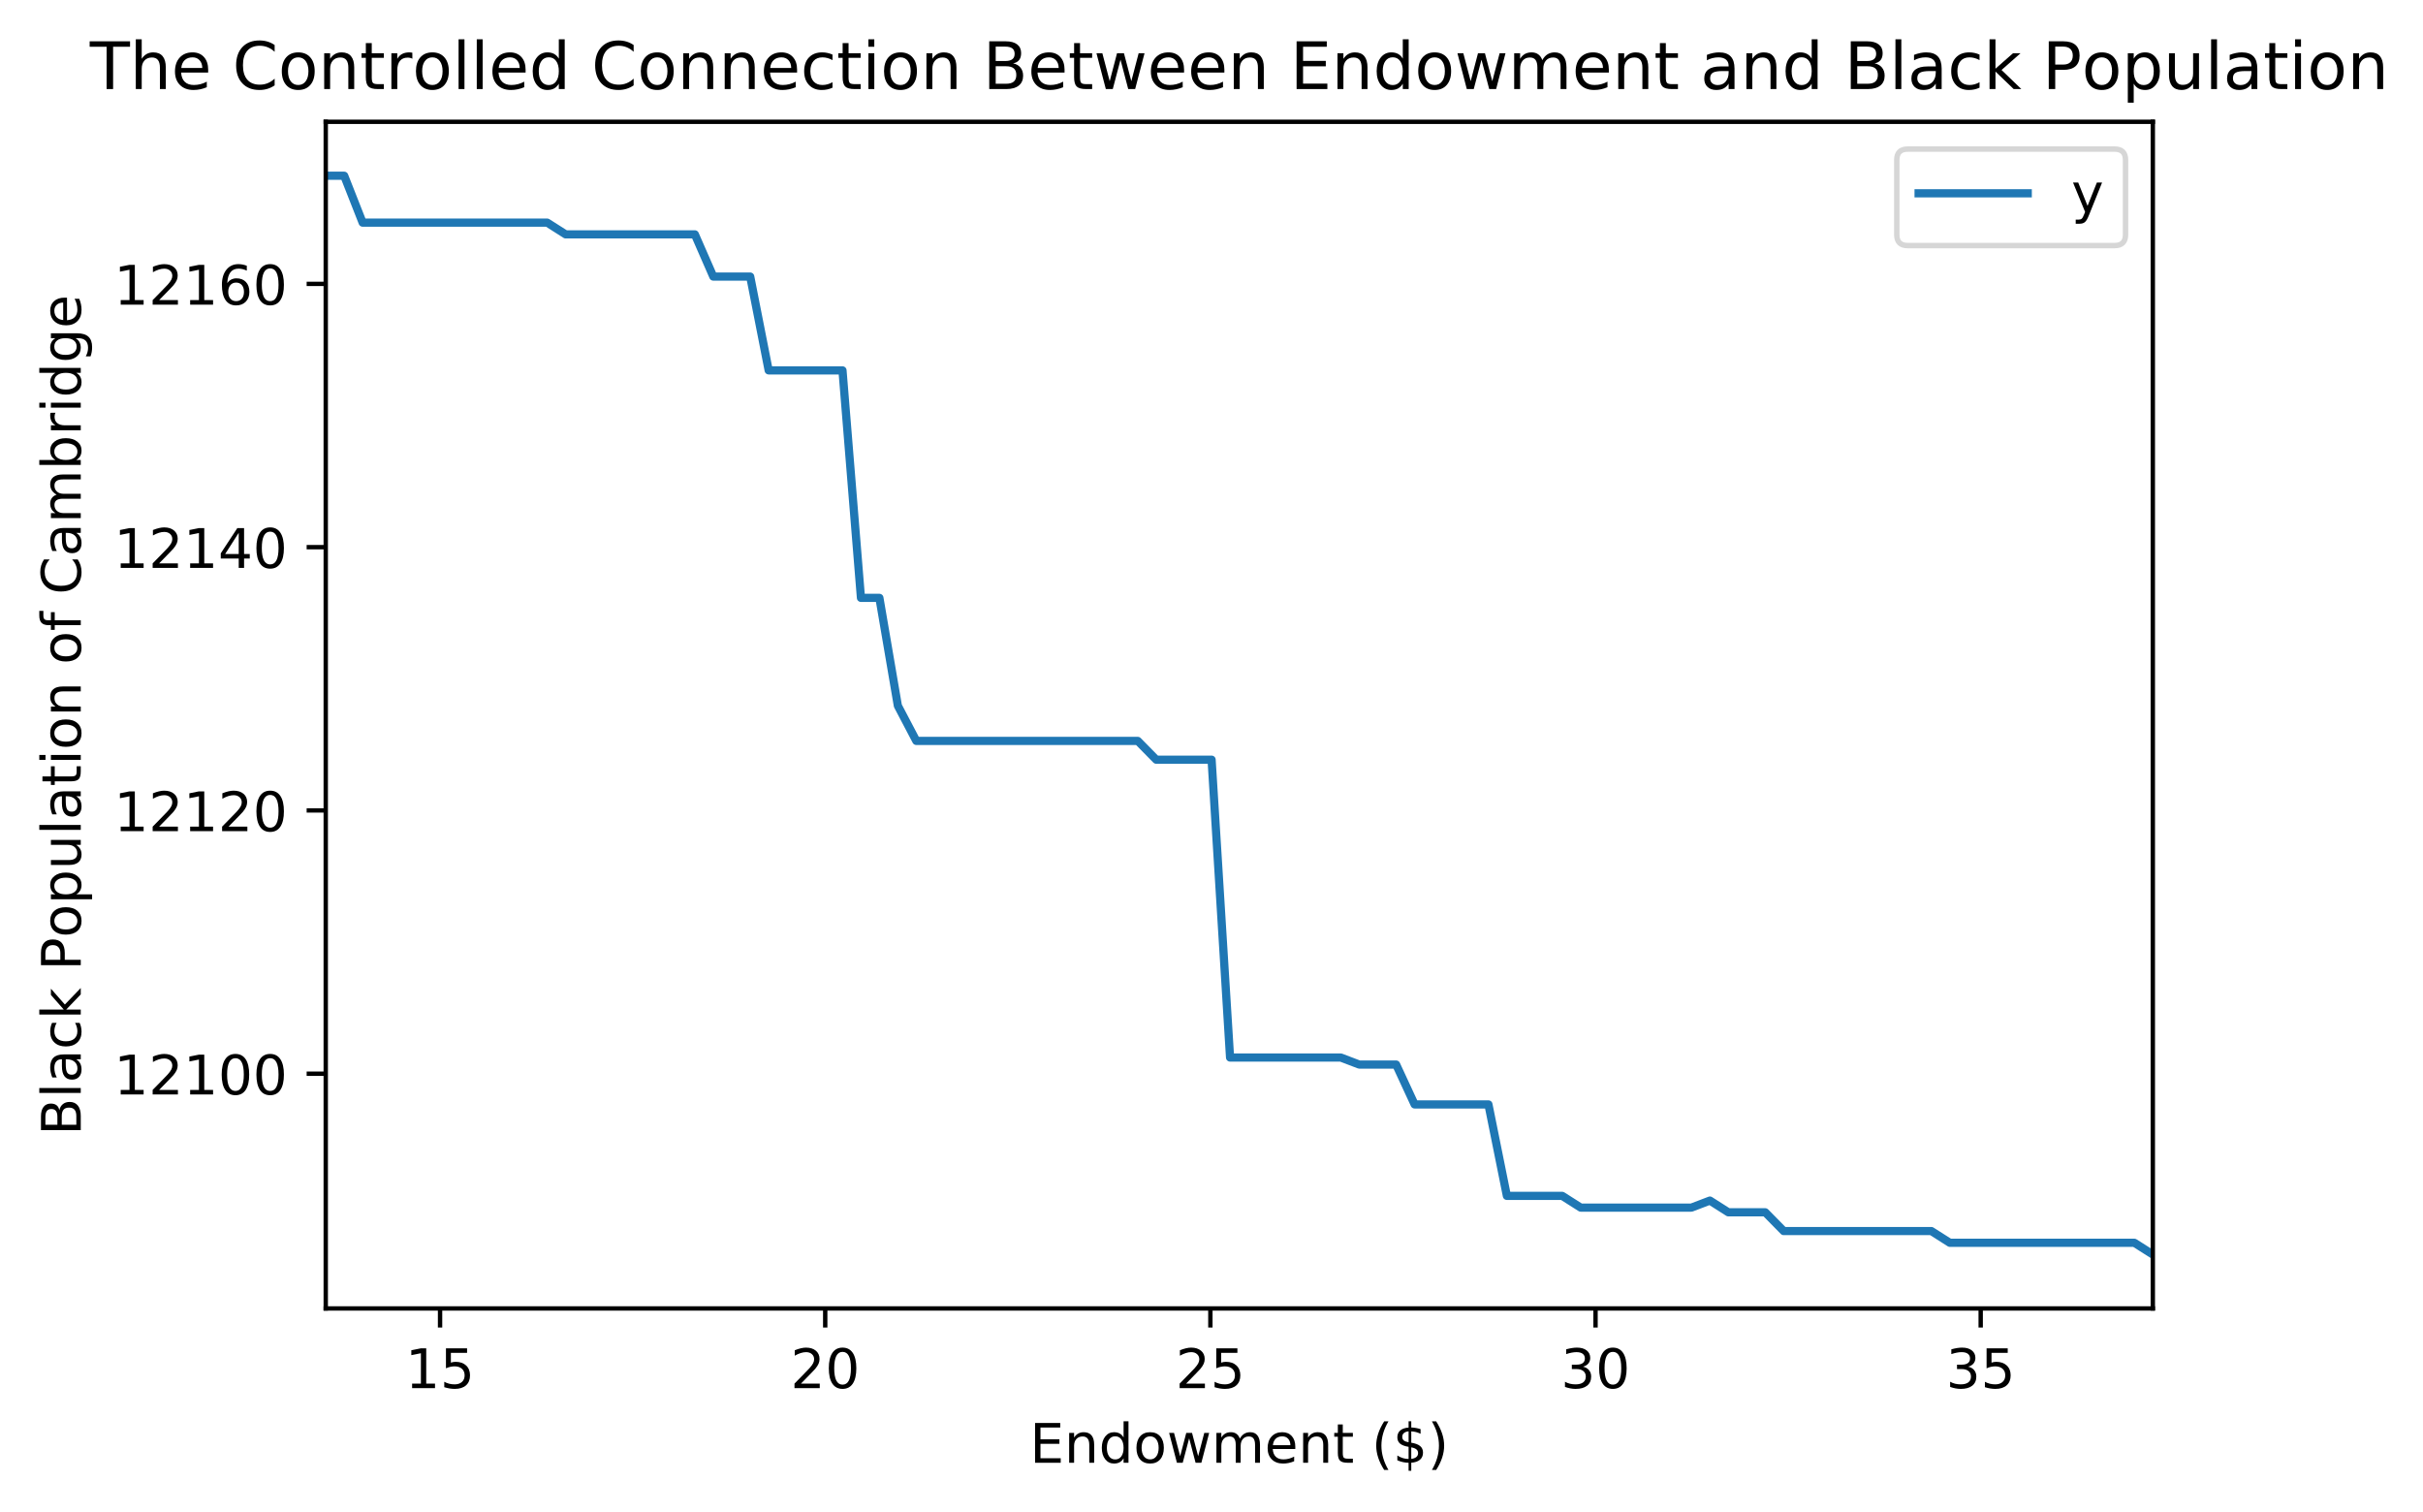
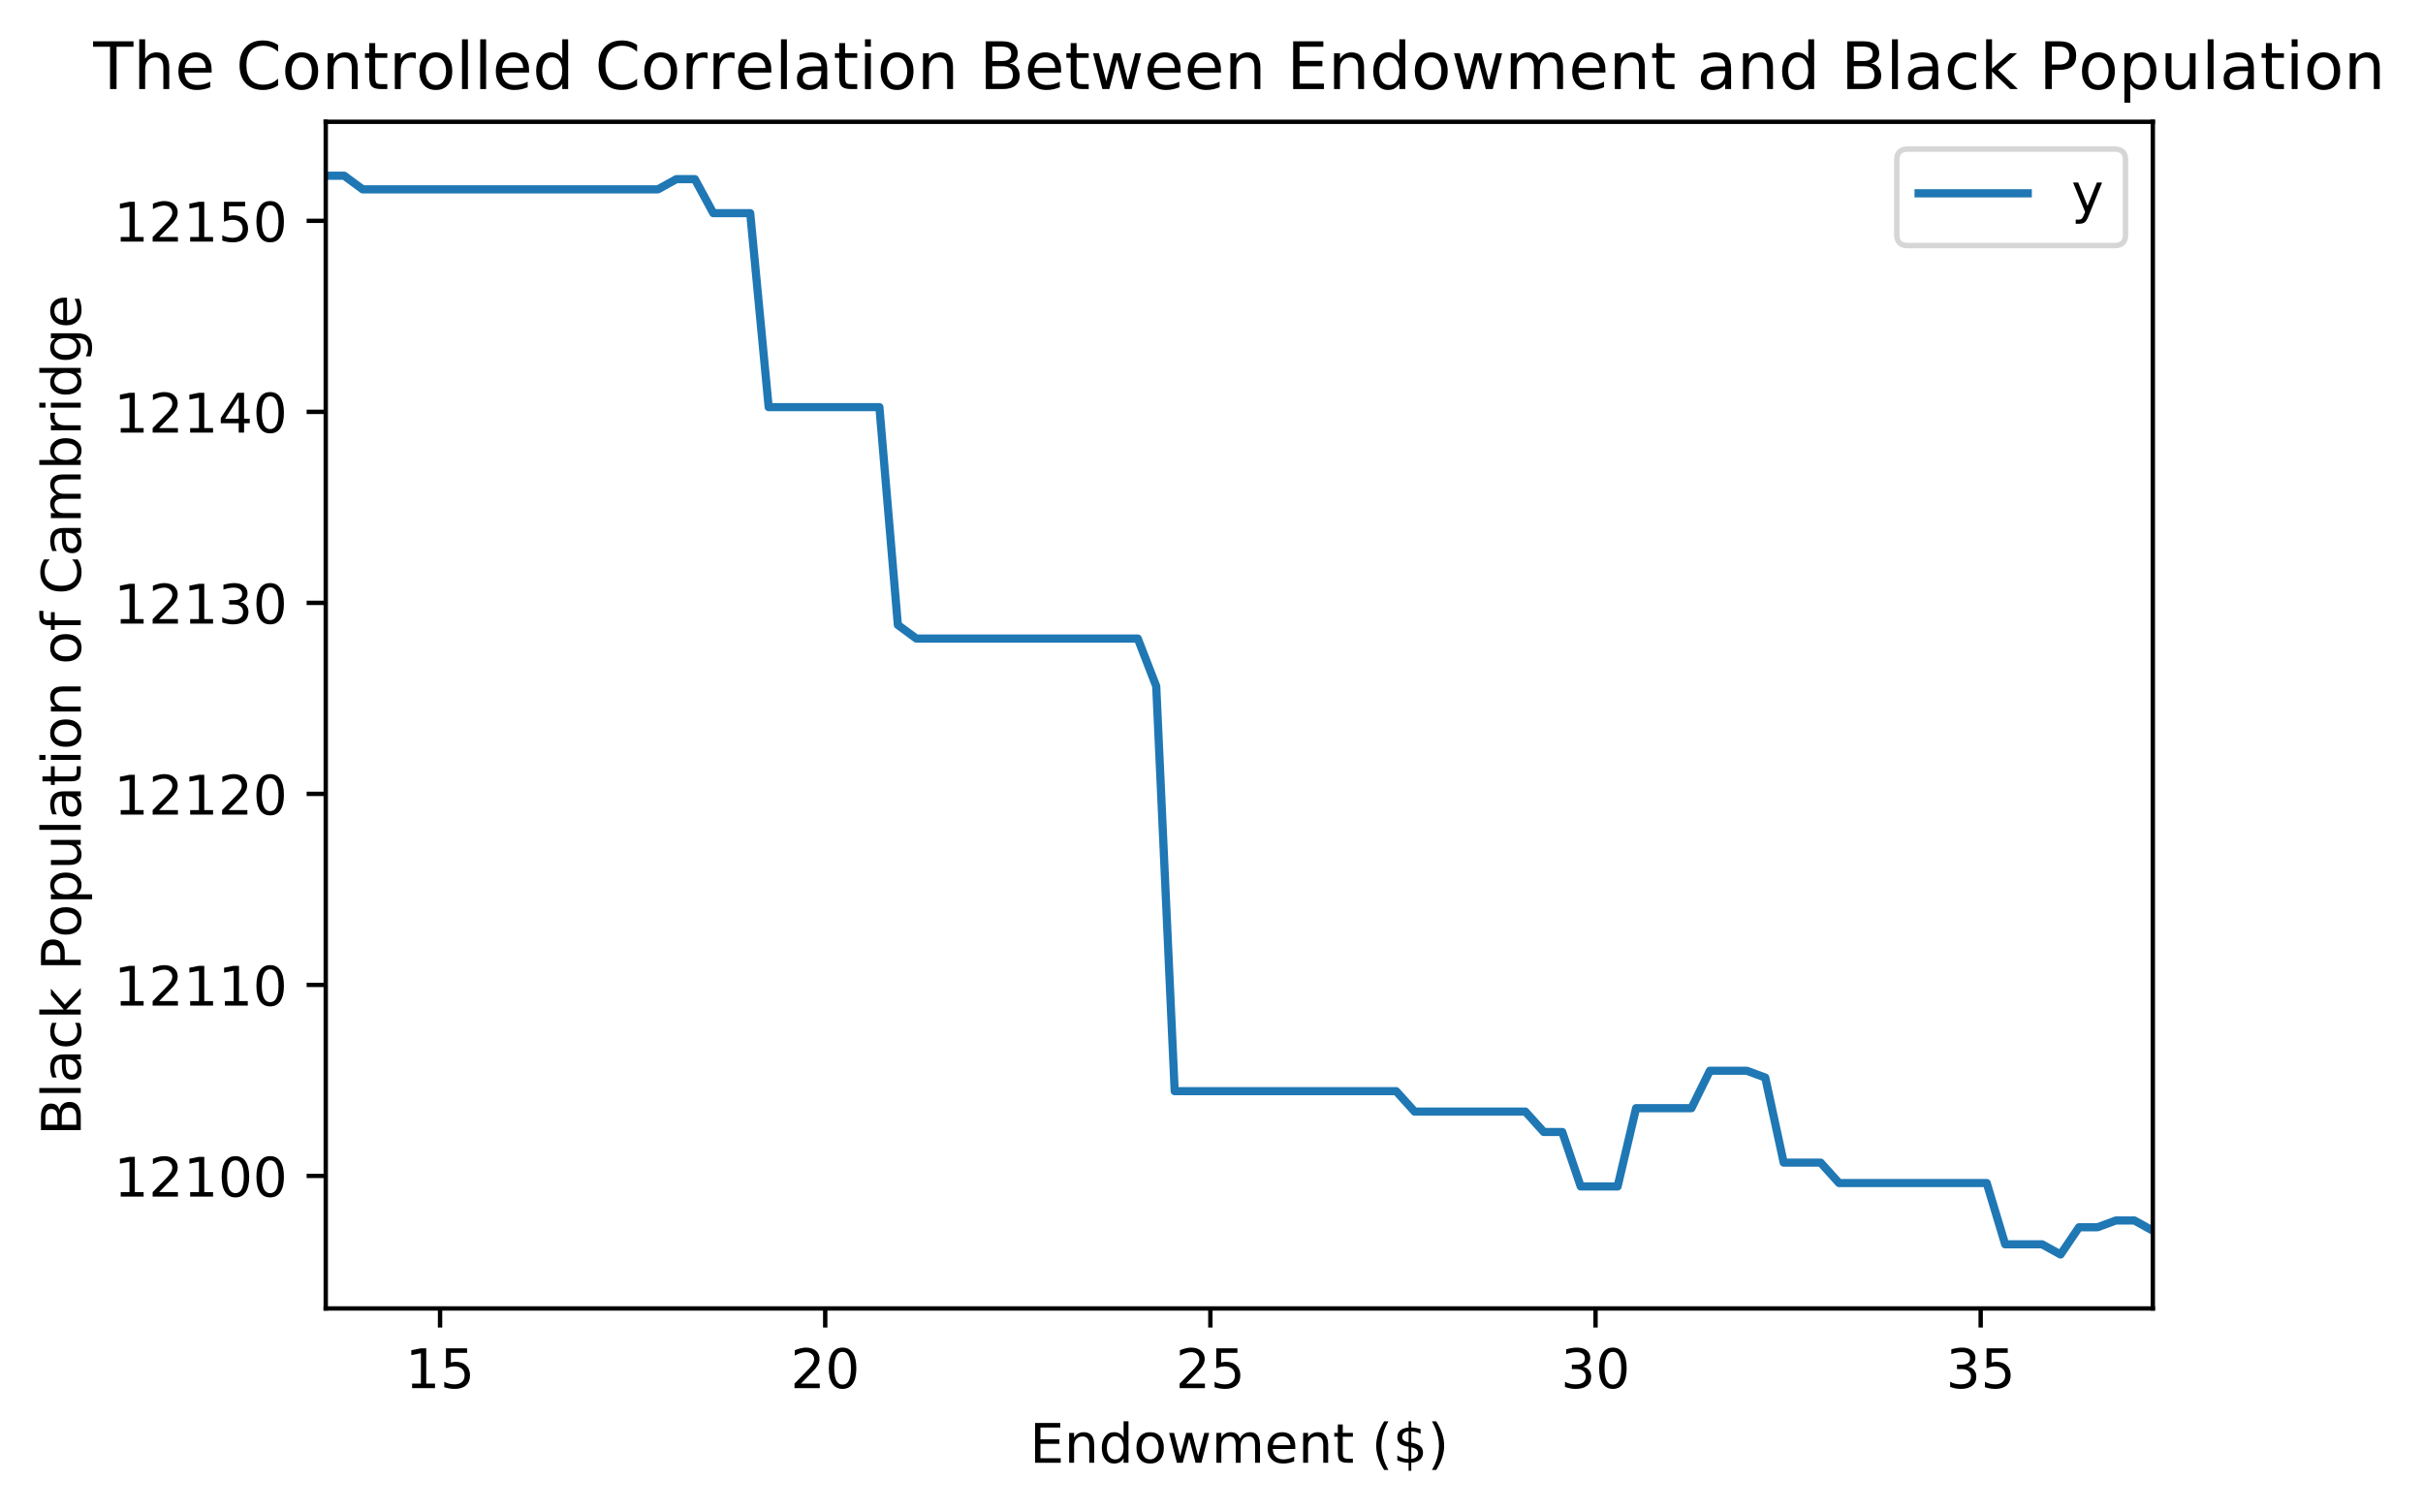
<svg xmlns="http://www.w3.org/2000/svg" xmlns:xlink="http://www.w3.org/1999/xlink" height="277pt" version="1.1" viewBox="0 0 444 277" width="444pt">
  <defs>
    <style type="text/css">
*{stroke-linecap:butt;stroke-linejoin:round;}
  </style>
  </defs>
  <g id="figure_1">
    <g id="patch_1">
-       <path d="M 0 277.314  L 444.916 277.314  L 444.916 0  L 0 0  z " style="fill:#ffffff;" />
+       <path d="M 0 277.314  L 444.286 277.314  L 444.286 0  L 0 0  z " style="fill:#ffffff;" />
    </g>
    <g id="axes_1">
      <g id="patch_2">
        <path d="M 59.691 239.758  L 394.491 239.758  L 394.491 22.318  L 59.691 22.318  z " style="fill:#ffffff;" />
      </g>
      <g id="matplotlib.axis_1">
        <g id="xtick_1">
          <g id="line2d_1">
            <defs>
-               <path d="M 0 0  L 0 3.5  " id="m71bbd0f299" style="stroke:#000000;stroke-width:0.8;" />
-             </defs>
-             <g>
-               <use style="stroke:#000000;stroke-width:0.8;" x="80.638" xlink:href="#m71bbd0f299" y="239.758" />
+               <path d="M 0 0  L 0 3.5  " id="m18cdbdccd5" style="stroke:#000000;stroke-width:0.8;" />
+             </defs>
+             <g>
+               <use style="stroke:#000000;stroke-width:0.8;" x="80.638" xlink:href="#m18cdbdccd5" y="239.758" />
            </g>
          </g>
          <g id="text_1">
            <defs>
              <path d="M 12.406 8.297  L 28.516 8.297  L 28.516 63.922  L 10.984 60.406  L 10.984 69.391  L 28.422 72.906  L 38.281 72.906  L 38.281 8.297  L 54.391 8.297  L 54.391 0  L 12.406 0  z " id="DejaVuSans-31" />
              <path d="M 10.797 72.906  L 49.516 72.906  L 49.516 64.594  L 19.828 64.594  L 19.828 46.734  Q 21.969 47.469 24.109 47.828  Q 26.266 48.188 28.422 48.188  Q 40.625 48.188 47.75 41.5  Q 54.891 34.812 54.891 23.391  Q 54.891 11.625 47.562 5.094  Q 40.234 -1.422 26.906 -1.422  Q 22.312 -1.422 17.547 -0.641  Q 12.797 0.141 7.719 1.703  L 7.719 11.625  Q 12.109 9.234 16.797 8.062  Q 21.484 6.891 26.703 6.891  Q 35.156 6.891 40.078 11.328  Q 45.016 15.766 45.016 23.391  Q 45.016 31 40.078 35.438  Q 35.156 39.891 26.703 39.891  Q 22.75 39.891 18.812 39.016  Q 14.891 38.141 10.797 36.281  z " id="DejaVuSans-35" />
            </defs>
            <g transform="translate(74.27569 254.3566)scale(0.1 -0.1)">
              <use xlink:href="#DejaVuSans-31" />
              <use x="63.623" xlink:href="#DejaVuSans-35" />
            </g>
          </g>
        </g>
        <g id="xtick_2">
          <g id="line2d_2">
            <g>
-               <use style="stroke:#000000;stroke-width:0.8;" x="151.216" xlink:href="#m71bbd0f299" y="239.758" />
+               <use style="stroke:#000000;stroke-width:0.8;" x="151.216" xlink:href="#m18cdbdccd5" y="239.758" />
            </g>
          </g>
          <g id="text_2">
            <defs>
              <path d="M 19.188 8.297  L 53.609 8.297  L 53.609 0  L 7.328 0  L 7.328 8.297  Q 12.938 14.109 22.625 23.891  Q 32.328 33.688 34.812 36.531  Q 39.547 41.844 41.422 45.531  Q 43.312 49.219 43.312 52.781  Q 43.312 58.594 39.234 62.25  Q 35.156 65.922 28.609 65.922  Q 23.969 65.922 18.812 64.312  Q 13.672 62.703 7.812 59.422  L 7.812 69.391  Q 13.766 71.781 18.938 73  Q 24.125 74.219 28.422 74.219  Q 39.75 74.219 46.484 68.547  Q 53.219 62.891 53.219 53.422  Q 53.219 48.922 51.531 44.891  Q 49.859 40.875 45.406 35.406  Q 44.188 33.984 37.641 27.219  Q 31.109 20.453 19.188 8.297  z " id="DejaVuSans-32" />
              <path d="M 31.781 66.406  Q 24.172 66.406 20.328 58.906  Q 16.5 51.422 16.5 36.375  Q 16.5 21.391 20.328 13.891  Q 24.172 6.391 31.781 6.391  Q 39.453 6.391 43.281 13.891  Q 47.125 21.391 47.125 36.375  Q 47.125 51.422 43.281 58.906  Q 39.453 66.406 31.781 66.406  z M 31.781 74.219  Q 44.047 74.219 50.516 64.516  Q 56.984 54.828 56.984 36.375  Q 56.984 17.969 50.516 8.266  Q 44.047 -1.422 31.781 -1.422  Q 19.531 -1.422 13.062 8.266  Q 6.594 17.969 6.594 36.375  Q 6.594 54.828 13.062 64.516  Q 19.531 74.219 31.781 74.219  z " id="DejaVuSans-30" />
            </defs>
            <g transform="translate(144.8537 254.3566)scale(0.1 -0.1)">
              <use xlink:href="#DejaVuSans-32" />
              <use x="63.623" xlink:href="#DejaVuSans-30" />
            </g>
          </g>
        </g>
        <g id="xtick_3">
          <g id="line2d_3">
            <g>
-               <use style="stroke:#000000;stroke-width:0.8;" x="221.794" xlink:href="#m71bbd0f299" y="239.758" />
+               <use style="stroke:#000000;stroke-width:0.8;" x="221.794" xlink:href="#m18cdbdccd5" y="239.758" />
            </g>
          </g>
          <g id="text_3">
            <g transform="translate(215.4318 254.3566)scale(0.1 -0.1)">
              <use xlink:href="#DejaVuSans-32" />
              <use x="63.623" xlink:href="#DejaVuSans-35" />
            </g>
          </g>
        </g>
        <g id="xtick_4">
          <g id="line2d_4">
            <g>
-               <use style="stroke:#000000;stroke-width:0.8;" x="292.372" xlink:href="#m71bbd0f299" y="239.758" />
+               <use style="stroke:#000000;stroke-width:0.8;" x="292.372" xlink:href="#m18cdbdccd5" y="239.758" />
            </g>
          </g>
          <g id="text_4">
            <defs>
              <path d="M 40.578 39.312  Q 47.656 37.797 51.625 33  Q 55.609 28.219 55.609 21.188  Q 55.609 10.406 48.188 4.484  Q 40.766 -1.422 27.094 -1.422  Q 22.516 -1.422 17.656 -0.516  Q 12.797 0.391 7.625 2.203  L 7.625 11.719  Q 11.719 9.328 16.594 8.109  Q 21.484 6.891 26.812 6.891  Q 36.078 6.891 40.938 10.547  Q 45.797 14.203 45.797 21.188  Q 45.797 27.641 41.281 31.266  Q 36.766 34.906 28.719 34.906  L 20.219 34.906  L 20.219 43.016  L 29.109 43.016  Q 36.375 43.016 40.234 45.922  Q 44.094 48.828 44.094 54.297  Q 44.094 59.906 40.109 62.906  Q 36.141 65.922 28.719 65.922  Q 24.656 65.922 20.016 65.031  Q 15.375 64.156 9.812 62.312  L 9.812 71.094  Q 15.438 72.656 20.344 73.438  Q 25.25 74.219 29.594 74.219  Q 40.828 74.219 47.359 69.109  Q 53.906 64.016 53.906 55.328  Q 53.906 49.266 50.438 45.094  Q 46.969 40.922 40.578 39.312  z " id="DejaVuSans-33" />
            </defs>
            <g transform="translate(286.0099 254.3566)scale(0.1 -0.1)">
              <use xlink:href="#DejaVuSans-33" />
              <use x="63.623" xlink:href="#DejaVuSans-30" />
            </g>
          </g>
        </g>
        <g id="xtick_5">
          <g id="line2d_5">
            <g>
-               <use style="stroke:#000000;stroke-width:0.8;" x="362.95" xlink:href="#m71bbd0f299" y="239.758" />
+               <use style="stroke:#000000;stroke-width:0.8;" x="362.95" xlink:href="#m18cdbdccd5" y="239.758" />
            </g>
          </g>
          <g id="text_5">
            <g transform="translate(356.5879 254.3566)scale(0.1 -0.1)">
              <use xlink:href="#DejaVuSans-33" />
              <use x="63.623" xlink:href="#DejaVuSans-35" />
            </g>
          </g>
        </g>
        <g id="text_6">
          <defs>
            <path d="M 9.812 72.906  L 55.906 72.906  L 55.906 64.594  L 19.672 64.594  L 19.672 43.016  L 54.391 43.016  L 54.391 34.719  L 19.672 34.719  L 19.672 8.297  L 56.781 8.297  L 56.781 0  L 9.812 0  z " id="DejaVuSans-45" />
            <path d="M 54.891 33.016  L 54.891 0  L 45.906 0  L 45.906 32.719  Q 45.906 40.484 42.875 44.328  Q 39.844 48.188 33.797 48.188  Q 26.516 48.188 22.312 43.547  Q 18.109 38.922 18.109 30.906  L 18.109 0  L 9.078 0  L 9.078 54.688  L 18.109 54.688  L 18.109 46.188  Q 21.344 51.125 25.703 53.562  Q 30.078 56 35.797 56  Q 45.219 56 50.047 50.172  Q 54.891 44.344 54.891 33.016  z " id="DejaVuSans-6e" />
            <path d="M 45.406 46.391  L 45.406 75.984  L 54.391 75.984  L 54.391 0  L 45.406 0  L 45.406 8.203  Q 42.578 3.328 38.25 0.953  Q 33.938 -1.422 27.875 -1.422  Q 17.969 -1.422 11.734 6.484  Q 5.516 14.406 5.516 27.297  Q 5.516 40.188 11.734 48.094  Q 17.969 56 27.875 56  Q 33.938 56 38.25 53.625  Q 42.578 51.266 45.406 46.391  z M 14.797 27.297  Q 14.797 17.391 18.875 11.75  Q 22.953 6.109 30.078 6.109  Q 37.203 6.109 41.297 11.75  Q 45.406 17.391 45.406 27.297  Q 45.406 37.203 41.297 42.844  Q 37.203 48.484 30.078 48.484  Q 22.953 48.484 18.875 42.844  Q 14.797 37.203 14.797 27.297  z " id="DejaVuSans-64" />
            <path d="M 30.609 48.391  Q 23.391 48.391 19.188 42.75  Q 14.984 37.109 14.984 27.297  Q 14.984 17.484 19.156 11.844  Q 23.344 6.203 30.609 6.203  Q 37.797 6.203 41.984 11.859  Q 46.188 17.531 46.188 27.297  Q 46.188 37.016 41.984 42.703  Q 37.797 48.391 30.609 48.391  z M 30.609 56  Q 42.328 56 49.016 48.375  Q 55.719 40.766 55.719 27.297  Q 55.719 13.875 49.016 6.219  Q 42.328 -1.422 30.609 -1.422  Q 18.844 -1.422 12.172 6.219  Q 5.516 13.875 5.516 27.297  Q 5.516 40.766 12.172 48.375  Q 18.844 56 30.609 56  z " id="DejaVuSans-6f" />
            <path d="M 4.203 54.688  L 13.188 54.688  L 24.422 12.016  L 35.594 54.688  L 46.188 54.688  L 57.422 12.016  L 68.609 54.688  L 77.594 54.688  L 63.281 0  L 52.688 0  L 40.922 44.828  L 29.109 0  L 18.5 0  z " id="DejaVuSans-77" />
            <path d="M 52 44.188  Q 55.375 50.25 60.062 53.125  Q 64.75 56 71.094 56  Q 79.641 56 84.281 50.016  Q 88.922 44.047 88.922 33.016  L 88.922 0  L 79.891 0  L 79.891 32.719  Q 79.891 40.578 77.094 44.375  Q 74.312 48.188 68.609 48.188  Q 61.625 48.188 57.562 43.547  Q 53.516 38.922 53.516 30.906  L 53.516 0  L 44.484 0  L 44.484 32.719  Q 44.484 40.625 41.703 44.406  Q 38.922 48.188 33.109 48.188  Q 26.219 48.188 22.156 43.531  Q 18.109 38.875 18.109 30.906  L 18.109 0  L 9.078 0  L 9.078 54.688  L 18.109 54.688  L 18.109 46.188  Q 21.188 51.219 25.484 53.609  Q 29.781 56 35.688 56  Q 41.656 56 45.828 52.969  Q 50 49.953 52 44.188  z " id="DejaVuSans-6d" />
            <path d="M 56.203 29.594  L 56.203 25.203  L 14.891 25.203  Q 15.484 15.922 20.484 11.062  Q 25.484 6.203 34.422 6.203  Q 39.594 6.203 44.453 7.469  Q 49.312 8.734 54.109 11.281  L 54.109 2.781  Q 49.266 0.734 44.188 -0.344  Q 39.109 -1.422 33.891 -1.422  Q 20.797 -1.422 13.156 6.188  Q 5.516 13.812 5.516 26.812  Q 5.516 40.234 12.766 48.109  Q 20.016 56 32.328 56  Q 43.359 56 49.781 48.891  Q 56.203 41.797 56.203 29.594  z M 47.219 32.234  Q 47.125 39.594 43.094 43.984  Q 39.062 48.391 32.422 48.391  Q 24.906 48.391 20.391 44.141  Q 15.875 39.891 15.188 32.172  z " id="DejaVuSans-65" />
            <path d="M 18.312 70.219  L 18.312 54.688  L 36.812 54.688  L 36.812 47.703  L 18.312 47.703  L 18.312 18.016  Q 18.312 11.328 20.141 9.422  Q 21.969 7.516 27.594 7.516  L 36.812 7.516  L 36.812 0  L 27.594 0  Q 17.188 0 13.234 3.875  Q 9.281 7.766 9.281 18.016  L 9.281 47.703  L 2.688 47.703  L 2.688 54.688  L 9.281 54.688  L 9.281 70.219  z " id="DejaVuSans-74" />
            <path id="DejaVuSans-20" />
            <path d="M 31 75.875  Q 24.469 64.656 21.281 53.656  Q 18.109 42.672 18.109 31.391  Q 18.109 20.125 21.312 9.062  Q 24.516 -2 31 -13.188  L 23.188 -13.188  Q 15.875 -1.703 12.234 9.375  Q 8.594 20.453 8.594 31.391  Q 8.594 42.281 12.203 53.312  Q 15.828 64.359 23.188 75.875  z " id="DejaVuSans-28" />
            <path d="M 33.797 -14.703  L 28.906 -14.703  L 28.859 0  Q 23.734 0.094 18.609 1.188  Q 13.484 2.297 8.297 4.5  L 8.297 13.281  Q 13.281 10.156 18.375 8.562  Q 23.484 6.984 28.906 6.938  L 28.906 29.203  Q 18.109 30.953 13.203 35.156  Q 8.297 39.359 8.297 46.688  Q 8.297 54.641 13.625 59.219  Q 18.953 63.812 28.906 64.5  L 28.906 75.984  L 33.797 75.984  L 33.797 64.656  Q 38.328 64.453 42.578 63.688  Q 46.828 62.938 50.875 61.625  L 50.875 53.078  Q 46.828 55.125 42.547 56.25  Q 38.281 57.375 33.797 57.562  L 33.797 36.719  Q 44.875 35.016 50.094 30.609  Q 55.328 26.219 55.328 18.609  Q 55.328 10.359 49.781 5.594  Q 44.234 0.828 33.797 0.094  z M 28.906 37.594  L 28.906 57.625  Q 23.25 56.984 20.266 54.391  Q 17.281 51.812 17.281 47.516  Q 17.281 43.312 20.031 40.969  Q 22.797 38.625 28.906 37.594  z M 33.797 28.219  L 33.797 7.078  Q 39.984 7.906 43.141 10.594  Q 46.297 13.281 46.297 17.672  Q 46.297 21.969 43.281 24.5  Q 40.281 27.047 33.797 28.219  z " id="DejaVuSans-24" />
            <path d="M 8.016 75.875  L 15.828 75.875  Q 23.141 64.359 26.781 53.312  Q 30.422 42.281 30.422 31.391  Q 30.422 20.453 26.781 9.375  Q 23.141 -1.703 15.828 -13.188  L 8.016 -13.188  Q 14.5 -2 17.703 9.062  Q 20.906 20.125 20.906 31.391  Q 20.906 42.672 17.703 53.656  Q 14.5 64.656 8.016 75.875  z " id="DejaVuSans-29" />
          </defs>
          <g transform="translate(188.6922 268.0347)scale(0.1 -0.1)">
            <use xlink:href="#DejaVuSans-45" />
            <use x="63.184" xlink:href="#DejaVuSans-6e" />
            <use x="126.562" xlink:href="#DejaVuSans-64" />
            <use x="190.039" xlink:href="#DejaVuSans-6f" />
            <use x="251.221" xlink:href="#DejaVuSans-77" />
            <use x="333.008" xlink:href="#DejaVuSans-6d" />
            <use x="430.42" xlink:href="#DejaVuSans-65" />
            <use x="491.943" xlink:href="#DejaVuSans-6e" />
            <use x="555.322" xlink:href="#DejaVuSans-74" />
            <use x="594.531" xlink:href="#DejaVuSans-20" />
            <use x="626.318" xlink:href="#DejaVuSans-28" />
            <use x="665.332" xlink:href="#DejaVuSans-24" />
            <use x="728.955" xlink:href="#DejaVuSans-29" />
          </g>
        </g>
      </g>
      <g id="matplotlib.axis_2">
        <g id="ytick_1">
          <g id="line2d_6">
            <defs>
-               <path d="M 0 0  L -3.5 0  " id="maf4313e167" style="stroke:#000000;stroke-width:0.8;" />
-             </defs>
-             <g>
-               <use style="stroke:#000000;stroke-width:0.8;" x="59.691" xlink:href="#maf4313e167" y="196.743" />
+               <path d="M 0 0  L -3.5 0  " id="m647ae2ee19" style="stroke:#000000;stroke-width:0.8;" />
+             </defs>
+             <g>
+               <use style="stroke:#000000;stroke-width:0.8;" x="59.691" xlink:href="#m647ae2ee19" y="215.471" />
            </g>
          </g>
          <g id="text_7">
-             <g transform="translate(20.87813 200.5427)scale(0.1 -0.1)">
+             <g transform="translate(20.87813 219.2701)scale(0.1 -0.1)">
              <use xlink:href="#DejaVuSans-31" />
              <use x="63.623" xlink:href="#DejaVuSans-32" />
              <use x="127.246" xlink:href="#DejaVuSans-31" />
              <use x="190.869" xlink:href="#DejaVuSans-30" />
              <use x="254.492" xlink:href="#DejaVuSans-30" />
            </g>
          </g>
        </g>
        <g id="ytick_2">
          <g id="line2d_7">
            <g>
-               <use style="stroke:#000000;stroke-width:0.8;" x="59.691" xlink:href="#maf4313e167" y="148.503" />
+               <use style="stroke:#000000;stroke-width:0.8;" x="59.691" xlink:href="#m647ae2ee19" y="180.47" />
            </g>
          </g>
          <g id="text_8">
-             <g transform="translate(20.87813 152.302)scale(0.1 -0.1)">
-               <use xlink:href="#DejaVuSans-31" />
-               <use x="63.623" xlink:href="#DejaVuSans-32" />
-               <use x="127.246" xlink:href="#DejaVuSans-31" />
-               <use x="190.869" xlink:href="#DejaVuSans-32" />
+             <g transform="translate(20.87813 184.269)scale(0.1 -0.1)">
+               <use xlink:href="#DejaVuSans-31" />
+               <use x="63.623" xlink:href="#DejaVuSans-32" />
+               <use x="127.246" xlink:href="#DejaVuSans-31" />
+               <use x="190.869" xlink:href="#DejaVuSans-31" />
              <use x="254.492" xlink:href="#DejaVuSans-30" />
            </g>
          </g>
        </g>
        <g id="ytick_3">
          <g id="line2d_8">
            <g>
-               <use style="stroke:#000000;stroke-width:0.8;" x="59.691" xlink:href="#maf4313e167" y="100.262" />
+               <use style="stroke:#000000;stroke-width:0.8;" x="59.691" xlink:href="#m647ae2ee19" y="145.469" />
            </g>
          </g>
          <g id="text_9">
-             <defs>
-               <path d="M 37.797 64.312  L 12.891 25.391  L 37.797 25.391  z M 35.203 72.906  L 47.609 72.906  L 47.609 25.391  L 58.016 25.391  L 58.016 17.188  L 47.609 17.188  L 47.609 0  L 37.797 0  L 37.797 17.188  L 4.891 17.188  L 4.891 26.703  z " id="DejaVuSans-34" />
-             </defs>
-             <g transform="translate(20.87813 104.0612)scale(0.1 -0.1)">
-               <use xlink:href="#DejaVuSans-31" />
-               <use x="63.623" xlink:href="#DejaVuSans-32" />
-               <use x="127.246" xlink:href="#DejaVuSans-31" />
-               <use x="190.869" xlink:href="#DejaVuSans-34" />
+             <g transform="translate(20.87813 149.2678)scale(0.1 -0.1)">
+               <use xlink:href="#DejaVuSans-31" />
+               <use x="63.623" xlink:href="#DejaVuSans-32" />
+               <use x="127.246" xlink:href="#DejaVuSans-31" />
+               <use x="190.869" xlink:href="#DejaVuSans-32" />
              <use x="254.492" xlink:href="#DejaVuSans-30" />
            </g>
          </g>
        </g>
        <g id="ytick_4">
          <g id="line2d_9">
            <g>
-               <use style="stroke:#000000;stroke-width:0.8;" x="59.691" xlink:href="#maf4313e167" y="52.021" />
+               <use style="stroke:#000000;stroke-width:0.8;" x="59.691" xlink:href="#m647ae2ee19" y="110.467" />
            </g>
          </g>
          <g id="text_10">
-             <defs>
-               <path d="M 33.016 40.375  Q 26.375 40.375 22.484 35.828  Q 18.609 31.297 18.609 23.391  Q 18.609 15.531 22.484 10.953  Q 26.375 6.391 33.016 6.391  Q 39.656 6.391 43.531 10.953  Q 47.406 15.531 47.406 23.391  Q 47.406 31.297 43.531 35.828  Q 39.656 40.375 33.016 40.375  z M 52.594 71.297  L 52.594 62.312  Q 48.875 64.062 45.094 64.984  Q 41.312 65.922 37.594 65.922  Q 27.828 65.922 22.672 59.328  Q 17.531 52.734 16.797 39.406  Q 19.672 43.656 24.016 45.922  Q 28.375 48.188 33.594 48.188  Q 44.578 48.188 50.953 41.516  Q 57.328 34.859 57.328 23.391  Q 57.328 12.156 50.688 5.359  Q 44.047 -1.422 33.016 -1.422  Q 20.359 -1.422 13.672 8.266  Q 6.984 17.969 6.984 36.375  Q 6.984 53.656 15.188 63.938  Q 23.391 74.219 37.203 74.219  Q 40.922 74.219 44.703 73.484  Q 48.484 72.75 52.594 71.297  z " id="DejaVuSans-36" />
-             </defs>
-             <g transform="translate(20.87813 55.82051)scale(0.1 -0.1)">
-               <use xlink:href="#DejaVuSans-31" />
-               <use x="63.623" xlink:href="#DejaVuSans-32" />
-               <use x="127.246" xlink:href="#DejaVuSans-31" />
-               <use x="190.869" xlink:href="#DejaVuSans-36" />
-               <use x="254.492" xlink:href="#DejaVuSans-30" />
-             </g>
-           </g>
-         </g>
-         <g id="text_11">
+             <g transform="translate(20.87813 114.2666)scale(0.1 -0.1)">
+               <use xlink:href="#DejaVuSans-31" />
+               <use x="63.623" xlink:href="#DejaVuSans-32" />
+               <use x="127.246" xlink:href="#DejaVuSans-31" />
+               <use x="190.869" xlink:href="#DejaVuSans-33" />
+               <use x="254.492" xlink:href="#DejaVuSans-30" />
+             </g>
+           </g>
+         </g>
+         <g id="ytick_5">
+           <g id="line2d_10">
+             <g>
+               <use style="stroke:#000000;stroke-width:0.8;" x="59.691" xlink:href="#m647ae2ee19" y="75.466" />
+             </g>
+           </g>
+           <g id="text_11">
+             <defs>
+               <path d="M 37.797 64.312  L 12.891 25.391  L 37.797 25.391  z M 35.203 72.906  L 47.609 72.906  L 47.609 25.391  L 58.016 25.391  L 58.016 17.188  L 47.609 17.188  L 47.609 0  L 37.797 0  L 37.797 17.188  L 4.891 17.188  L 4.891 26.703  z " id="DejaVuSans-34" />
+             </defs>
+             <g transform="translate(20.87813 79.26548)scale(0.1 -0.1)">
+               <use xlink:href="#DejaVuSans-31" />
+               <use x="63.623" xlink:href="#DejaVuSans-32" />
+               <use x="127.246" xlink:href="#DejaVuSans-31" />
+               <use x="190.869" xlink:href="#DejaVuSans-34" />
+               <use x="254.492" xlink:href="#DejaVuSans-30" />
+             </g>
+           </g>
+         </g>
+         <g id="ytick_6">
+           <g id="line2d_11">
+             <g>
+               <use style="stroke:#000000;stroke-width:0.8;" x="59.691" xlink:href="#m647ae2ee19" y="40.465" />
+             </g>
+           </g>
+           <g id="text_12">
+             <g transform="translate(20.87813 44.26432)scale(0.1 -0.1)">
+               <use xlink:href="#DejaVuSans-31" />
+               <use x="63.623" xlink:href="#DejaVuSans-32" />
+               <use x="127.246" xlink:href="#DejaVuSans-31" />
+               <use x="190.869" xlink:href="#DejaVuSans-35" />
+               <use x="254.492" xlink:href="#DejaVuSans-30" />
+             </g>
+           </g>
+         </g>
+         <g id="text_13">
          <defs>
            <path d="M 19.672 34.812  L 19.672 8.109  L 35.5 8.109  Q 43.453 8.109 47.281 11.406  Q 51.125 14.703 51.125 21.484  Q 51.125 28.328 47.281 31.562  Q 43.453 34.812 35.5 34.812  z M 19.672 64.797  L 19.672 42.828  L 34.281 42.828  Q 41.5 42.828 45.031 45.531  Q 48.578 48.25 48.578 53.812  Q 48.578 59.328 45.031 62.062  Q 41.5 64.797 34.281 64.797  z M 9.812 72.906  L 35.016 72.906  Q 46.297 72.906 52.391 68.219  Q 58.5 63.531 58.5 54.891  Q 58.5 48.188 55.375 44.234  Q 52.25 40.281 46.188 39.312  Q 53.469 37.75 57.5 32.781  Q 61.531 27.828 61.531 20.406  Q 61.531 10.641 54.891 5.312  Q 48.25 0 35.984 0  L 9.812 0  z " id="DejaVuSans-42" />
            <path d="M 9.422 75.984  L 18.406 75.984  L 18.406 0  L 9.422 0  z " id="DejaVuSans-6c" />
            <path d="M 34.281 27.484  Q 23.391 27.484 19.188 25  Q 14.984 22.516 14.984 16.5  Q 14.984 11.719 18.141 8.906  Q 21.297 6.109 26.703 6.109  Q 34.188 6.109 38.703 11.406  Q 43.219 16.703 43.219 25.484  L 43.219 27.484  z M 52.203 31.203  L 52.203 0  L 43.219 0  L 43.219 8.297  Q 40.141 3.328 35.547 0.953  Q 30.953 -1.422 24.312 -1.422  Q 15.922 -1.422 10.953 3.297  Q 6 8.016 6 15.922  Q 6 25.141 12.172 29.828  Q 18.359 34.516 30.609 34.516  L 43.219 34.516  L 43.219 35.406  Q 43.219 41.609 39.141 45  Q 35.062 48.391 27.688 48.391  Q 23 48.391 18.547 47.266  Q 14.109 46.141 10.016 43.891  L 10.016 52.203  Q 14.938 54.109 19.578 55.047  Q 24.219 56 28.609 56  Q 40.484 56 46.344 49.844  Q 52.203 43.703 52.203 31.203  z " id="DejaVuSans-61" />
            <path d="M 48.781 52.594  L 48.781 44.188  Q 44.969 46.297 41.141 47.344  Q 37.312 48.391 33.406 48.391  Q 24.656 48.391 19.812 42.844  Q 14.984 37.312 14.984 27.297  Q 14.984 17.281 19.812 11.734  Q 24.656 6.203 33.406 6.203  Q 37.312 6.203 41.141 7.25  Q 44.969 8.297 48.781 10.406  L 48.781 2.094  Q 45.016 0.344 40.984 -0.531  Q 36.969 -1.422 32.422 -1.422  Q 20.062 -1.422 12.781 6.344  Q 5.516 14.109 5.516 27.297  Q 5.516 40.672 12.859 48.328  Q 20.219 56 33.016 56  Q 37.156 56 41.109 55.141  Q 45.062 54.297 48.781 52.594  z " id="DejaVuSans-63" />
            <path d="M 9.078 75.984  L 18.109 75.984  L 18.109 31.109  L 44.922 54.688  L 56.391 54.688  L 27.391 29.109  L 57.625 0  L 45.906 0  L 18.109 26.703  L 18.109 0  L 9.078 0  z " id="DejaVuSans-6b" />
            <path d="M 19.672 64.797  L 19.672 37.406  L 32.078 37.406  Q 38.969 37.406 42.719 40.969  Q 46.484 44.531 46.484 51.125  Q 46.484 57.672 42.719 61.234  Q 38.969 64.797 32.078 64.797  z M 9.812 72.906  L 32.078 72.906  Q 44.344 72.906 50.609 67.359  Q 56.891 61.812 56.891 51.125  Q 56.891 40.328 50.609 34.812  Q 44.344 29.297 32.078 29.297  L 19.672 29.297  L 19.672 0  L 9.812 0  z " id="DejaVuSans-50" />
            <path d="M 18.109 8.203  L 18.109 -20.797  L 9.078 -20.797  L 9.078 54.688  L 18.109 54.688  L 18.109 46.391  Q 20.953 51.266 25.266 53.625  Q 29.594 56 35.594 56  Q 45.562 56 51.781 48.094  Q 58.016 40.188 58.016 27.297  Q 58.016 14.406 51.781 6.484  Q 45.562 -1.422 35.594 -1.422  Q 29.594 -1.422 25.266 0.953  Q 20.953 3.328 18.109 8.203  z M 48.688 27.297  Q 48.688 37.203 44.609 42.844  Q 40.531 48.484 33.406 48.484  Q 26.266 48.484 22.188 42.844  Q 18.109 37.203 18.109 27.297  Q 18.109 17.391 22.188 11.75  Q 26.266 6.109 33.406 6.109  Q 40.531 6.109 44.609 11.75  Q 48.688 17.391 48.688 27.297  z " id="DejaVuSans-70" />
            <path d="M 8.5 21.578  L 8.5 54.688  L 17.484 54.688  L 17.484 21.922  Q 17.484 14.156 20.5 10.266  Q 23.531 6.391 29.594 6.391  Q 36.859 6.391 41.078 11.031  Q 45.312 15.672 45.312 23.688  L 45.312 54.688  L 54.297 54.688  L 54.297 0  L 45.312 0  L 45.312 8.406  Q 42.047 3.422 37.719 1  Q 33.406 -1.422 27.688 -1.422  Q 18.266 -1.422 13.375 4.438  Q 8.5 10.297 8.5 21.578  z M 31.109 56  z " id="DejaVuSans-75" />
            <path d="M 9.422 54.688  L 18.406 54.688  L 18.406 0  L 9.422 0  z M 9.422 75.984  L 18.406 75.984  L 18.406 64.594  L 9.422 64.594  z " id="DejaVuSans-69" />
            <path d="M 37.109 75.984  L 37.109 68.5  L 28.516 68.5  Q 23.688 68.5 21.797 66.547  Q 19.922 64.594 19.922 59.516  L 19.922 54.688  L 34.719 54.688  L 34.719 47.703  L 19.922 47.703  L 19.922 0  L 10.891 0  L 10.891 47.703  L 2.297 47.703  L 2.297 54.688  L 10.891 54.688  L 10.891 58.5  Q 10.891 67.625 15.141 71.797  Q 19.391 75.984 28.609 75.984  z " id="DejaVuSans-66" />
            <path d="M 64.406 67.281  L 64.406 56.891  Q 59.422 61.531 53.781 63.812  Q 48.141 66.109 41.797 66.109  Q 29.297 66.109 22.656 58.469  Q 16.016 50.828 16.016 36.375  Q 16.016 21.969 22.656 14.328  Q 29.297 6.688 41.797 6.688  Q 48.141 6.688 53.781 8.984  Q 59.422 11.281 64.406 15.922  L 64.406 5.609  Q 59.234 2.094 53.438 0.328  Q 47.656 -1.422 41.219 -1.422  Q 24.656 -1.422 15.125 8.703  Q 5.609 18.844 5.609 36.375  Q 5.609 53.953 15.125 64.078  Q 24.656 74.219 41.219 74.219  Q 47.75 74.219 53.531 72.484  Q 59.328 70.75 64.406 67.281  z " id="DejaVuSans-43" />
            <path d="M 48.688 27.297  Q 48.688 37.203 44.609 42.844  Q 40.531 48.484 33.406 48.484  Q 26.266 48.484 22.188 42.844  Q 18.109 37.203 18.109 27.297  Q 18.109 17.391 22.188 11.75  Q 26.266 6.109 33.406 6.109  Q 40.531 6.109 44.609 11.75  Q 48.688 17.391 48.688 27.297  z M 18.109 46.391  Q 20.953 51.266 25.266 53.625  Q 29.594 56 35.594 56  Q 45.562 56 51.781 48.094  Q 58.016 40.188 58.016 27.297  Q 58.016 14.406 51.781 6.484  Q 45.562 -1.422 35.594 -1.422  Q 29.594 -1.422 25.266 0.953  Q 20.953 3.328 18.109 8.203  L 18.109 0  L 9.078 0  L 9.078 75.984  L 18.109 75.984  z " id="DejaVuSans-62" />
            <path d="M 41.109 46.297  Q 39.594 47.172 37.812 47.578  Q 36.031 48 33.891 48  Q 26.266 48 22.188 43.047  Q 18.109 38.094 18.109 28.812  L 18.109 0  L 9.078 0  L 9.078 54.688  L 18.109 54.688  L 18.109 46.188  Q 20.953 51.172 25.484 53.578  Q 30.031 56 36.531 56  Q 37.453 56 38.578 55.875  Q 39.703 55.766 41.062 55.516  z " id="DejaVuSans-72" />
            <path d="M 45.406 27.984  Q 45.406 37.75 41.375 43.109  Q 37.359 48.484 30.078 48.484  Q 22.859 48.484 18.828 43.109  Q 14.797 37.75 14.797 27.984  Q 14.797 18.266 18.828 12.891  Q 22.859 7.516 30.078 7.516  Q 37.359 7.516 41.375 12.891  Q 45.406 18.266 45.406 27.984  z M 54.391 6.781  Q 54.391 -7.172 48.188 -13.984  Q 42 -20.797 29.203 -20.797  Q 24.469 -20.797 20.266 -20.094  Q 16.062 -19.391 12.109 -17.922  L 12.109 -9.188  Q 16.062 -11.328 19.922 -12.344  Q 23.781 -13.375 27.781 -13.375  Q 36.625 -13.375 41.016 -8.766  Q 45.406 -4.156 45.406 5.172  L 45.406 9.625  Q 42.625 4.781 38.281 2.391  Q 33.938 0 27.875 0  Q 17.828 0 11.672 7.656  Q 5.516 15.328 5.516 27.984  Q 5.516 40.672 11.672 48.328  Q 17.828 56 27.875 56  Q 33.938 56 38.281 53.609  Q 42.625 51.219 45.406 46.391  L 45.406 54.688  L 54.391 54.688  z " id="DejaVuSans-67" />
          </defs>
          <g transform="translate(14.79844 208.0678)rotate(-90)scale(0.1 -0.1)">
            <use xlink:href="#DejaVuSans-42" />
            <use x="68.604" xlink:href="#DejaVuSans-6c" />
            <use x="96.387" xlink:href="#DejaVuSans-61" />
            <use x="157.666" xlink:href="#DejaVuSans-63" />
            <use x="212.646" xlink:href="#DejaVuSans-6b" />
            <use x="270.557" xlink:href="#DejaVuSans-20" />
            <use x="302.344" xlink:href="#DejaVuSans-50" />
            <use x="362.6" xlink:href="#DejaVuSans-6f" />
            <use x="423.781" xlink:href="#DejaVuSans-70" />
            <use x="487.258" xlink:href="#DejaVuSans-75" />
            <use x="550.637" xlink:href="#DejaVuSans-6c" />
            <use x="578.42" xlink:href="#DejaVuSans-61" />
            <use x="639.699" xlink:href="#DejaVuSans-74" />
            <use x="678.908" xlink:href="#DejaVuSans-69" />
            <use x="706.691" xlink:href="#DejaVuSans-6f" />
            <use x="767.873" xlink:href="#DejaVuSans-6e" />
            <use x="831.252" xlink:href="#DejaVuSans-20" />
            <use x="863.039" xlink:href="#DejaVuSans-6f" />
            <use x="924.221" xlink:href="#DejaVuSans-66" />
            <use x="959.426" xlink:href="#DejaVuSans-20" />
            <use x="991.213" xlink:href="#DejaVuSans-43" />
            <use x="1061.037" xlink:href="#DejaVuSans-61" />
            <use x="1122.316" xlink:href="#DejaVuSans-6d" />
            <use x="1219.729" xlink:href="#DejaVuSans-62" />
            <use x="1283.205" xlink:href="#DejaVuSans-72" />
            <use x="1324.318" xlink:href="#DejaVuSans-69" />
            <use x="1352.102" xlink:href="#DejaVuSans-64" />
            <use x="1415.578" xlink:href="#DejaVuSans-67" />
            <use x="1479.055" xlink:href="#DejaVuSans-65" />
          </g>
        </g>
      </g>
-       <g id="line2d_10">
-         <path clip-path="url(#pf04e3c5a3a)" d="M 59.691 32.202  L 63.072 32.202  L 66.454 40.796  L 69.836 40.796  L 73.218 40.796  L 76.6 40.796  L 79.982 40.796  L 83.363 40.796  L 86.745 40.796  L 90.127 40.796  L 93.509 40.796  L 96.891 40.796  L 100.272 40.796  L 103.654 42.945  L 107.036 42.945  L 110.418 42.945  L 113.8 42.945  L 117.182 42.945  L 120.563 42.945  L 123.945 42.945  L 127.327 42.945  L 130.709 50.68  L 134.091 50.68  L 137.472 50.68  L 140.854 67.869  L 144.236 67.869  L 147.618 67.869  L 151 67.869  L 154.382 67.869  L 157.763 109.552  L 161.145 109.552  L 164.527 129.319  L 167.909 135.765  L 171.291 135.765  L 174.672 135.765  L 178.054 135.765  L 181.436 135.765  L 184.818 135.765  L 188.2 135.765  L 191.582 135.765  L 194.963 135.765  L 198.345 135.765  L 201.727 135.765  L 205.109 135.765  L 208.491 135.765  L 211.872 139.203  L 215.254 139.203  L 218.636 139.203  L 222.018 139.203  L 225.4 193.778  L 228.782 193.778  L 232.163 193.778  L 235.545 193.778  L 238.927 193.778  L 242.309 193.778  L 245.691 193.778  L 249.072 195.067  L 252.454 195.067  L 255.836 195.067  L 259.218 202.372  L 262.6 202.372  L 265.982 202.372  L 269.363 202.372  L 272.745 202.372  L 276.127 219.131  L 279.509 219.131  L 282.891 219.131  L 286.272 219.131  L 289.654 221.28  L 293.036 221.28  L 296.418 221.28  L 299.8 221.28  L 303.182 221.28  L 306.563 221.28  L 309.945 221.28  L 313.327 219.991  L 316.709 222.139  L 320.091 222.139  L 323.472 222.139  L 326.854 225.577  L 330.236 225.577  L 333.618 225.577  L 337 225.577  L 340.382 225.577  L 343.763 225.577  L 347.145 225.577  L 350.527 225.577  L 353.909 225.577  L 357.291 227.726  L 360.672 227.726  L 364.054 227.726  L 367.436 227.726  L 370.818 227.726  L 374.2 227.726  L 377.582 227.726  L 380.963 227.726  L 384.345 227.726  L 387.727 227.726  L 391.109 227.726  L 394.491 229.874  " style="fill:none;stroke:#1f77b4;stroke-linecap:square;stroke-width:1.5;" />
+       <g id="line2d_12">
+         <path clip-path="url(#p869f057ed5)" d="M 59.691 32.202  L 63.072 32.202  L 66.454 34.696  L 69.836 34.696  L 73.218 34.696  L 76.6 34.696  L 79.982 34.696  L 83.363 34.696  L 86.745 34.696  L 90.127 34.696  L 93.509 34.696  L 96.891 34.696  L 100.272 34.696  L 103.654 34.696  L 107.036 34.696  L 110.418 34.696  L 113.8 34.696  L 117.182 34.696  L 120.563 34.696  L 123.945 32.825  L 127.327 32.825  L 130.709 39.061  L 134.091 39.061  L 137.472 39.061  L 140.854 74.605  L 144.236 74.605  L 147.618 74.605  L 151 74.605  L 154.382 74.605  L 157.763 74.605  L 161.145 74.605  L 164.527 114.513  L 167.909 117.008  L 171.291 117.008  L 174.672 117.008  L 178.054 117.008  L 181.436 117.008  L 184.818 117.008  L 188.2 117.008  L 191.582 117.008  L 194.963 117.008  L 198.345 117.008  L 201.727 117.008  L 205.109 117.008  L 208.491 117.008  L 211.872 125.738  L 215.254 199.943  L 218.636 199.943  L 222.018 199.943  L 225.4 199.943  L 228.782 199.943  L 232.163 199.943  L 235.545 199.943  L 238.927 199.943  L 242.309 199.943  L 245.691 199.943  L 249.072 199.943  L 252.454 199.943  L 255.836 199.943  L 259.218 203.684  L 262.6 203.684  L 265.982 203.684  L 269.363 203.684  L 272.745 203.684  L 276.127 203.684  L 279.509 203.684  L 282.891 207.426  L 286.272 207.426  L 289.654 217.403  L 293.036 217.403  L 296.418 217.403  L 299.8 203.061  L 303.182 203.061  L 306.563 203.061  L 309.945 203.061  L 313.327 196.202  L 316.709 196.202  L 320.091 196.202  L 323.472 197.449  L 326.854 213.038  L 330.236 213.038  L 333.618 213.038  L 337 216.779  L 340.382 216.779  L 343.763 216.779  L 347.145 216.779  L 350.527 216.779  L 353.909 216.779  L 357.291 216.779  L 360.672 216.779  L 364.054 216.779  L 367.436 228.004  L 370.818 228.004  L 374.2 228.004  L 377.582 229.874  L 380.963 224.886  L 384.345 224.886  L 387.727 223.639  L 391.109 223.639  L 394.491 225.509  " style="fill:none;stroke:#1f77b4;stroke-linecap:square;stroke-width:1.5;" />
      </g>
      <g id="patch_3">
        <path d="M 59.691 239.758  L 59.691 22.318  " style="fill:none;stroke:#000000;stroke-linecap:square;stroke-linejoin:miter;stroke-width:0.8;" />
      </g>
      <g id="patch_4">
        <path d="M 394.491 239.758  L 394.491 22.318  " style="fill:none;stroke:#000000;stroke-linecap:square;stroke-linejoin:miter;stroke-width:0.8;" />
      </g>
      <g id="patch_5">
        <path d="M 59.691 239.758  L 394.491 239.758  " style="fill:none;stroke:#000000;stroke-linecap:square;stroke-linejoin:miter;stroke-width:0.8;" />
      </g>
      <g id="patch_6">
        <path d="M 59.691 22.318  L 394.491 22.318  " style="fill:none;stroke:#000000;stroke-linecap:square;stroke-linejoin:miter;stroke-width:0.8;" />
      </g>
-       <g id="text_12">
+       <g id="text_14">
        <defs>
          <path d="M -0.297 72.906  L 61.375 72.906  L 61.375 64.594  L 35.5 64.594  L 35.5 0  L 25.594 0  L 25.594 64.594  L -0.297 64.594  z " id="DejaVuSans-54" />
          <path d="M 54.891 33.016  L 54.891 0  L 45.906 0  L 45.906 32.719  Q 45.906 40.484 42.875 44.328  Q 39.844 48.188 33.797 48.188  Q 26.516 48.188 22.312 43.547  Q 18.109 38.922 18.109 30.906  L 18.109 0  L 9.078 0  L 9.078 75.984  L 18.109 75.984  L 18.109 46.188  Q 21.344 51.125 25.703 53.562  Q 30.078 56 35.797 56  Q 45.219 56 50.047 50.172  Q 54.891 44.344 54.891 33.016  z " id="DejaVuSans-68" />
        </defs>
-         <g transform="translate(16.46531 16.31812)scale(0.12 -0.12)">
+         <g transform="translate(17.09531 16.31812)scale(0.12 -0.12)">
          <use xlink:href="#DejaVuSans-54" />
          <use x="61.084" xlink:href="#DejaVuSans-68" />
          <use x="124.463" xlink:href="#DejaVuSans-65" />
          <use x="185.986" xlink:href="#DejaVuSans-20" />
          <use x="217.773" xlink:href="#DejaVuSans-43" />
          <use x="287.598" xlink:href="#DejaVuSans-6f" />
          <use x="348.779" xlink:href="#DejaVuSans-6e" />
          <use x="412.158" xlink:href="#DejaVuSans-74" />
          <use x="451.367" xlink:href="#DejaVuSans-72" />
          <use x="492.449" xlink:href="#DejaVuSans-6f" />
          <use x="553.631" xlink:href="#DejaVuSans-6c" />
          <use x="581.414" xlink:href="#DejaVuSans-6c" />
          <use x="609.197" xlink:href="#DejaVuSans-65" />
          <use x="670.721" xlink:href="#DejaVuSans-64" />
          <use x="734.197" xlink:href="#DejaVuSans-20" />
          <use x="765.984" xlink:href="#DejaVuSans-43" />
          <use x="835.809" xlink:href="#DejaVuSans-6f" />
-           <use x="896.99" xlink:href="#DejaVuSans-6e" />
-           <use x="960.369" xlink:href="#DejaVuSans-6e" />
-           <use x="1023.748" xlink:href="#DejaVuSans-65" />
-           <use x="1085.271" xlink:href="#DejaVuSans-63" />
-           <use x="1140.252" xlink:href="#DejaVuSans-74" />
-           <use x="1179.461" xlink:href="#DejaVuSans-69" />
-           <use x="1207.244" xlink:href="#DejaVuSans-6f" />
-           <use x="1268.426" xlink:href="#DejaVuSans-6e" />
-           <use x="1331.805" xlink:href="#DejaVuSans-20" />
-           <use x="1363.592" xlink:href="#DejaVuSans-42" />
-           <use x="1432.195" xlink:href="#DejaVuSans-65" />
-           <use x="1493.719" xlink:href="#DejaVuSans-74" />
-           <use x="1532.928" xlink:href="#DejaVuSans-77" />
-           <use x="1614.715" xlink:href="#DejaVuSans-65" />
-           <use x="1676.238" xlink:href="#DejaVuSans-65" />
-           <use x="1737.762" xlink:href="#DejaVuSans-6e" />
-           <use x="1801.141" xlink:href="#DejaVuSans-20" />
-           <use x="1832.928" xlink:href="#DejaVuSans-45" />
-           <use x="1896.111" xlink:href="#DejaVuSans-6e" />
-           <use x="1959.49" xlink:href="#DejaVuSans-64" />
-           <use x="2022.967" xlink:href="#DejaVuSans-6f" />
-           <use x="2084.148" xlink:href="#DejaVuSans-77" />
-           <use x="2165.936" xlink:href="#DejaVuSans-6d" />
-           <use x="2263.348" xlink:href="#DejaVuSans-65" />
-           <use x="2324.871" xlink:href="#DejaVuSans-6e" />
-           <use x="2388.25" xlink:href="#DejaVuSans-74" />
-           <use x="2427.459" xlink:href="#DejaVuSans-20" />
-           <use x="2459.246" xlink:href="#DejaVuSans-61" />
-           <use x="2520.525" xlink:href="#DejaVuSans-6e" />
-           <use x="2583.904" xlink:href="#DejaVuSans-64" />
-           <use x="2647.381" xlink:href="#DejaVuSans-20" />
-           <use x="2679.168" xlink:href="#DejaVuSans-42" />
-           <use x="2747.771" xlink:href="#DejaVuSans-6c" />
-           <use x="2775.555" xlink:href="#DejaVuSans-61" />
-           <use x="2836.834" xlink:href="#DejaVuSans-63" />
-           <use x="2891.814" xlink:href="#DejaVuSans-6b" />
-           <use x="2949.725" xlink:href="#DejaVuSans-20" />
-           <use x="2981.512" xlink:href="#DejaVuSans-50" />
-           <use x="3041.768" xlink:href="#DejaVuSans-6f" />
-           <use x="3102.949" xlink:href="#DejaVuSans-70" />
-           <use x="3166.426" xlink:href="#DejaVuSans-75" />
-           <use x="3229.805" xlink:href="#DejaVuSans-6c" />
-           <use x="3257.588" xlink:href="#DejaVuSans-61" />
-           <use x="3318.867" xlink:href="#DejaVuSans-74" />
-           <use x="3358.076" xlink:href="#DejaVuSans-69" />
-           <use x="3385.859" xlink:href="#DejaVuSans-6f" />
-           <use x="3447.041" xlink:href="#DejaVuSans-6e" />
+           <use x="896.99" xlink:href="#DejaVuSans-72" />
+           <use x="938.088" xlink:href="#DejaVuSans-72" />
+           <use x="979.17" xlink:href="#DejaVuSans-65" />
+           <use x="1040.693" xlink:href="#DejaVuSans-6c" />
+           <use x="1068.477" xlink:href="#DejaVuSans-61" />
+           <use x="1129.756" xlink:href="#DejaVuSans-74" />
+           <use x="1168.965" xlink:href="#DejaVuSans-69" />
+           <use x="1196.748" xlink:href="#DejaVuSans-6f" />
+           <use x="1257.93" xlink:href="#DejaVuSans-6e" />
+           <use x="1321.309" xlink:href="#DejaVuSans-20" />
+           <use x="1353.096" xlink:href="#DejaVuSans-42" />
+           <use x="1421.699" xlink:href="#DejaVuSans-65" />
+           <use x="1483.223" xlink:href="#DejaVuSans-74" />
+           <use x="1522.432" xlink:href="#DejaVuSans-77" />
+           <use x="1604.219" xlink:href="#DejaVuSans-65" />
+           <use x="1665.742" xlink:href="#DejaVuSans-65" />
+           <use x="1727.266" xlink:href="#DejaVuSans-6e" />
+           <use x="1790.645" xlink:href="#DejaVuSans-20" />
+           <use x="1822.432" xlink:href="#DejaVuSans-45" />
+           <use x="1885.615" xlink:href="#DejaVuSans-6e" />
+           <use x="1948.994" xlink:href="#DejaVuSans-64" />
+           <use x="2012.471" xlink:href="#DejaVuSans-6f" />
+           <use x="2073.652" xlink:href="#DejaVuSans-77" />
+           <use x="2155.439" xlink:href="#DejaVuSans-6d" />
+           <use x="2252.852" xlink:href="#DejaVuSans-65" />
+           <use x="2314.375" xlink:href="#DejaVuSans-6e" />
+           <use x="2377.754" xlink:href="#DejaVuSans-74" />
+           <use x="2416.963" xlink:href="#DejaVuSans-20" />
+           <use x="2448.75" xlink:href="#DejaVuSans-61" />
+           <use x="2510.029" xlink:href="#DejaVuSans-6e" />
+           <use x="2573.408" xlink:href="#DejaVuSans-64" />
+           <use x="2636.885" xlink:href="#DejaVuSans-20" />
+           <use x="2668.672" xlink:href="#DejaVuSans-42" />
+           <use x="2737.275" xlink:href="#DejaVuSans-6c" />
+           <use x="2765.059" xlink:href="#DejaVuSans-61" />
+           <use x="2826.338" xlink:href="#DejaVuSans-63" />
+           <use x="2881.318" xlink:href="#DejaVuSans-6b" />
+           <use x="2939.229" xlink:href="#DejaVuSans-20" />
+           <use x="2971.016" xlink:href="#DejaVuSans-50" />
+           <use x="3031.271" xlink:href="#DejaVuSans-6f" />
+           <use x="3092.453" xlink:href="#DejaVuSans-70" />
+           <use x="3155.93" xlink:href="#DejaVuSans-75" />
+           <use x="3219.309" xlink:href="#DejaVuSans-6c" />
+           <use x="3247.092" xlink:href="#DejaVuSans-61" />
+           <use x="3308.371" xlink:href="#DejaVuSans-74" />
+           <use x="3347.58" xlink:href="#DejaVuSans-69" />
+           <use x="3375.363" xlink:href="#DejaVuSans-6f" />
+           <use x="3436.545" xlink:href="#DejaVuSans-6e" />
        </g>
      </g>
      <g id="legend_1">
        <g id="patch_7">
          <path d="M 349.572 44.996  L 387.491 44.996  Q 389.491 44.996 389.491 42.996  L 389.491 29.318  Q 389.491 27.318 387.491 27.318  L 349.572 27.318  Q 347.572 27.318 347.572 29.318  L 347.572 42.996  Q 347.572 44.996 349.572 44.996  z " style="fill:#ffffff;opacity:0.8;stroke:#cccccc;stroke-linejoin:miter;" />
        </g>
-         <g id="line2d_11">
+         <g id="line2d_13">
          <path d="M 351.572 35.417  L 371.572 35.417  " style="fill:none;stroke:#1f77b4;stroke-linecap:square;stroke-width:1.5;" />
        </g>
-         <g id="line2d_12" />
-         <g id="text_13">
+         <g id="line2d_14" />
+         <g id="text_15">
          <defs>
            <path d="M 32.172 -5.078  Q 28.375 -14.844 24.75 -17.812  Q 21.141 -20.797 15.094 -20.797  L 7.906 -20.797  L 7.906 -13.281  L 13.188 -13.281  Q 16.891 -13.281 18.938 -11.516  Q 21 -9.766 23.484 -3.219  L 25.094 0.875  L 2.984 54.688  L 12.5 54.688  L 29.594 11.922  L 46.688 54.688  L 56.203 54.688  z " id="DejaVuSans-79" />
          </defs>
          <g transform="translate(379.5719 38.91656)scale(0.1 -0.1)">
            <use xlink:href="#DejaVuSans-79" />
          </g>
        </g>
      </g>
    </g>
  </g>
  <defs>
-     <clipPath id="pf04e3c5a3a">
+     <clipPath id="p869f057ed5">
      <rect height="217.44" width="334.8" x="59.691" y="22.318" />
    </clipPath>
  </defs>
</svg>
